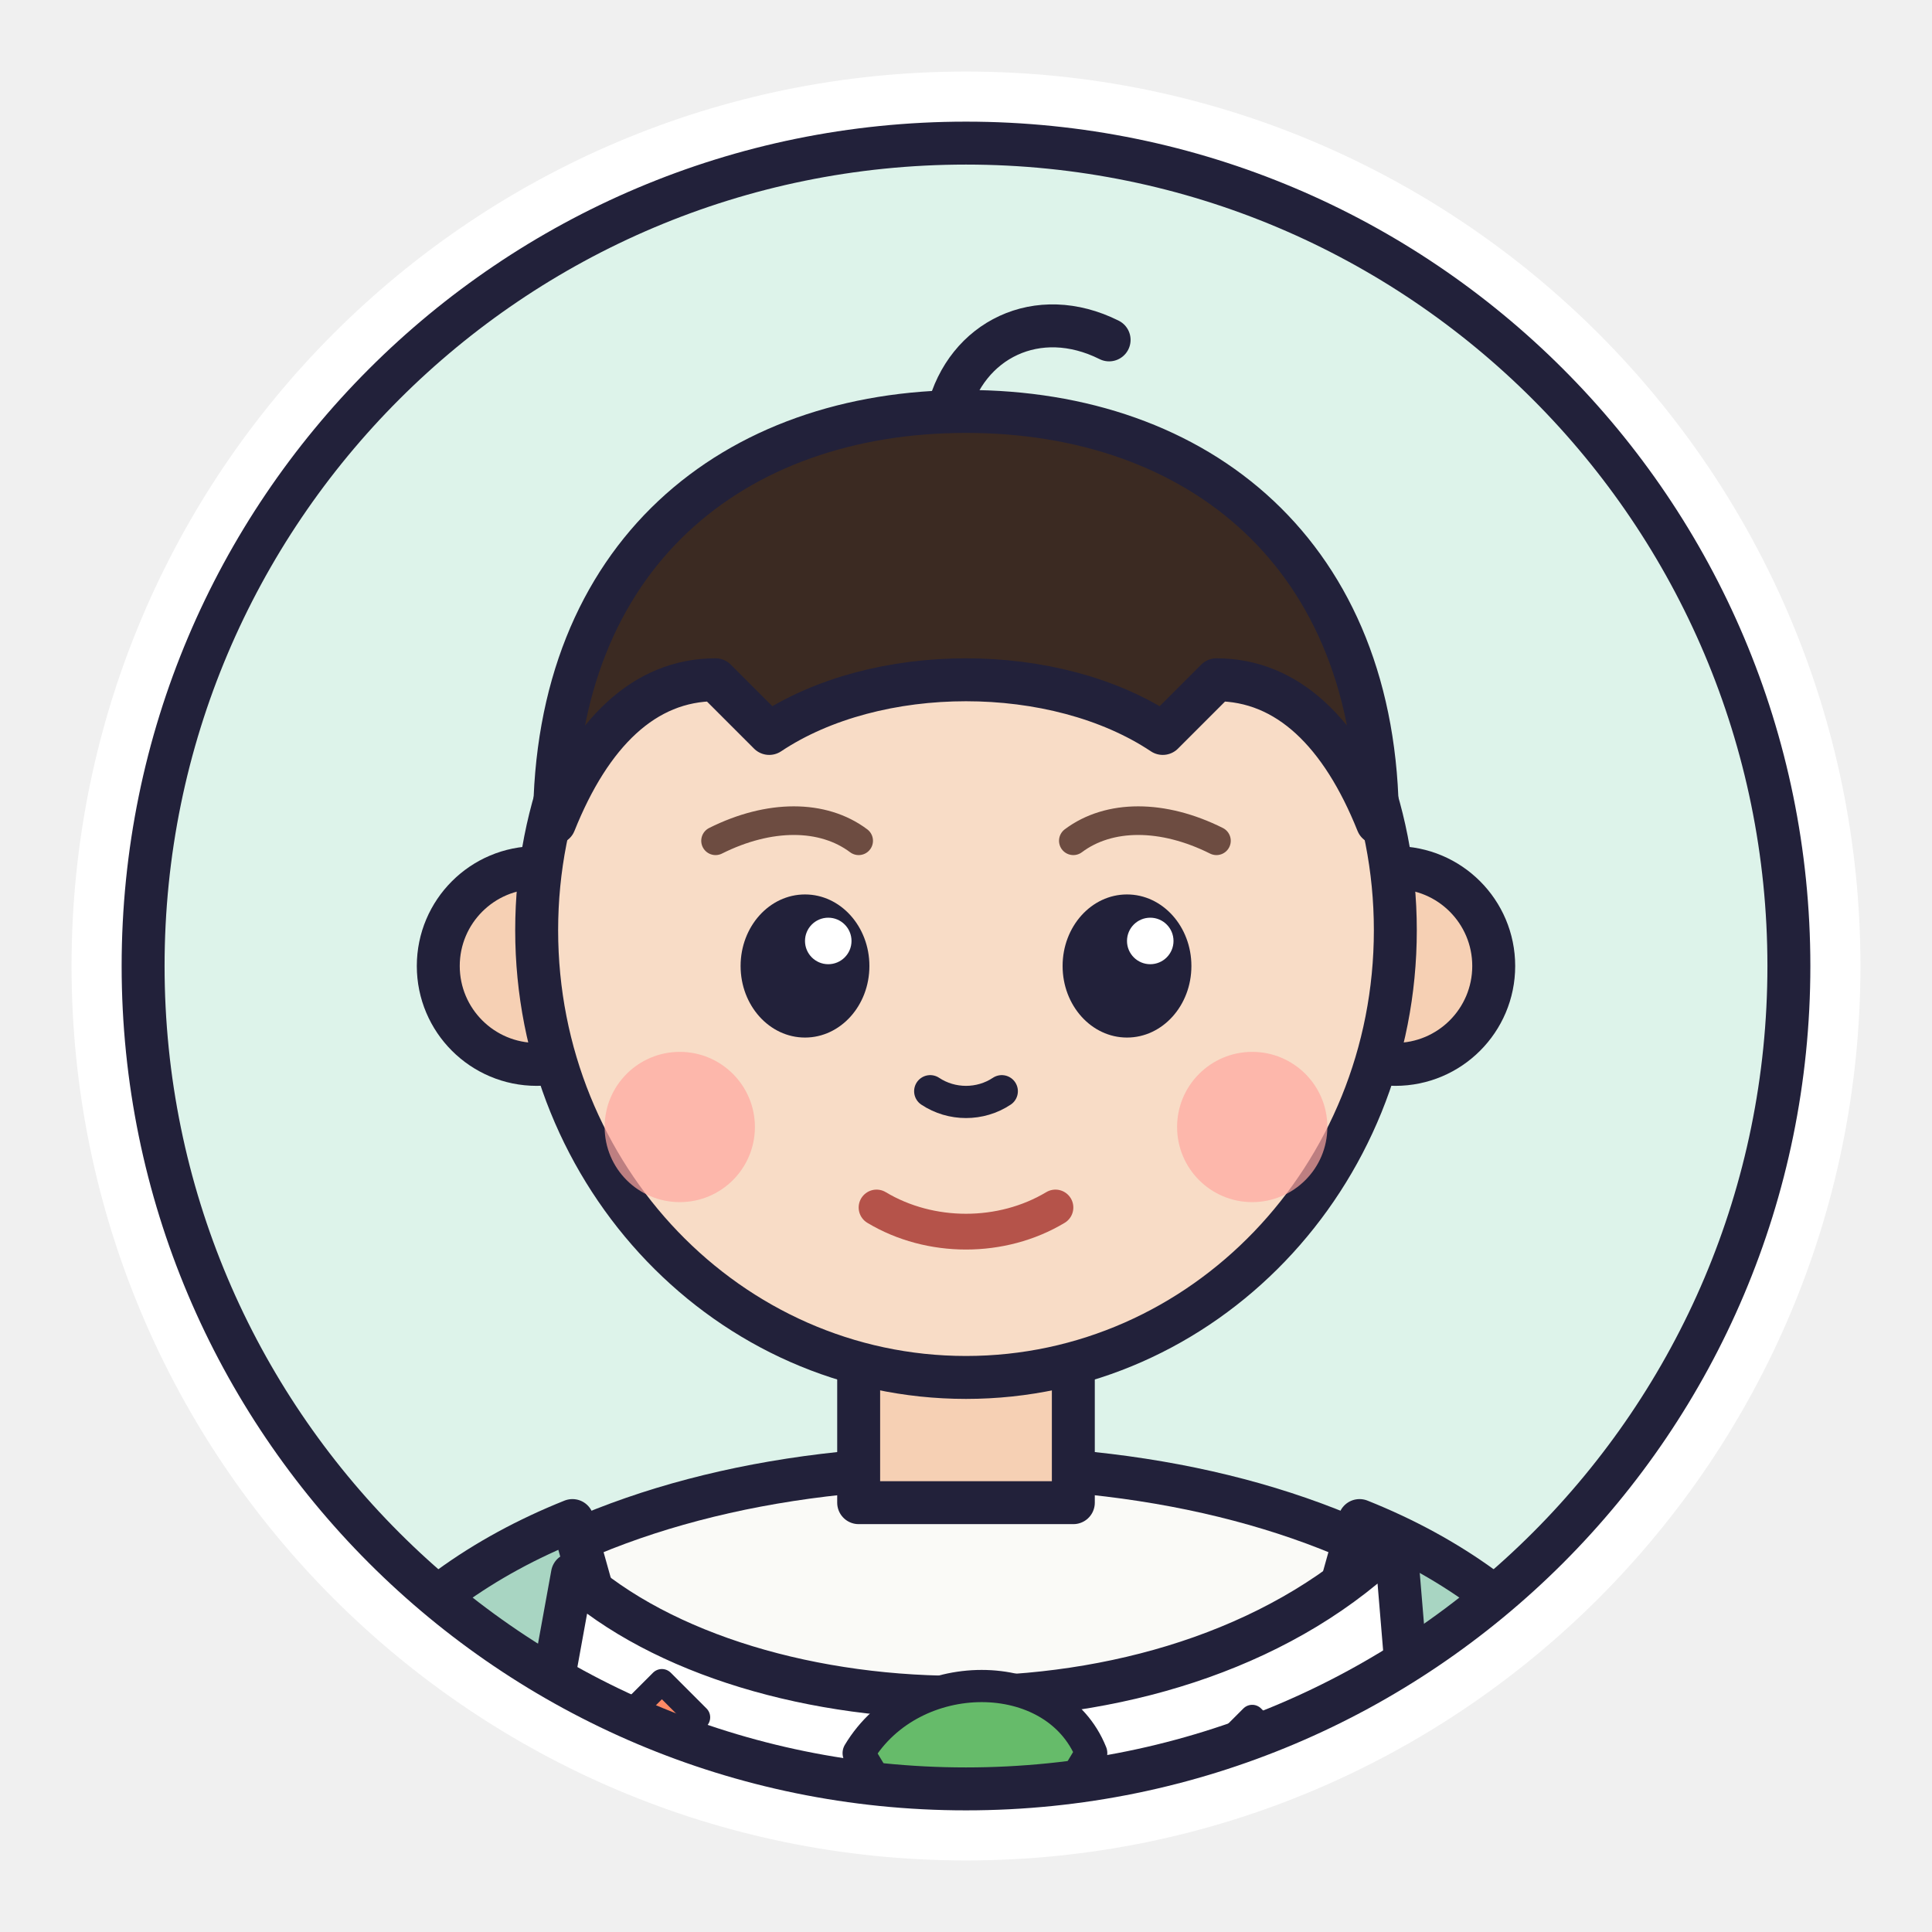
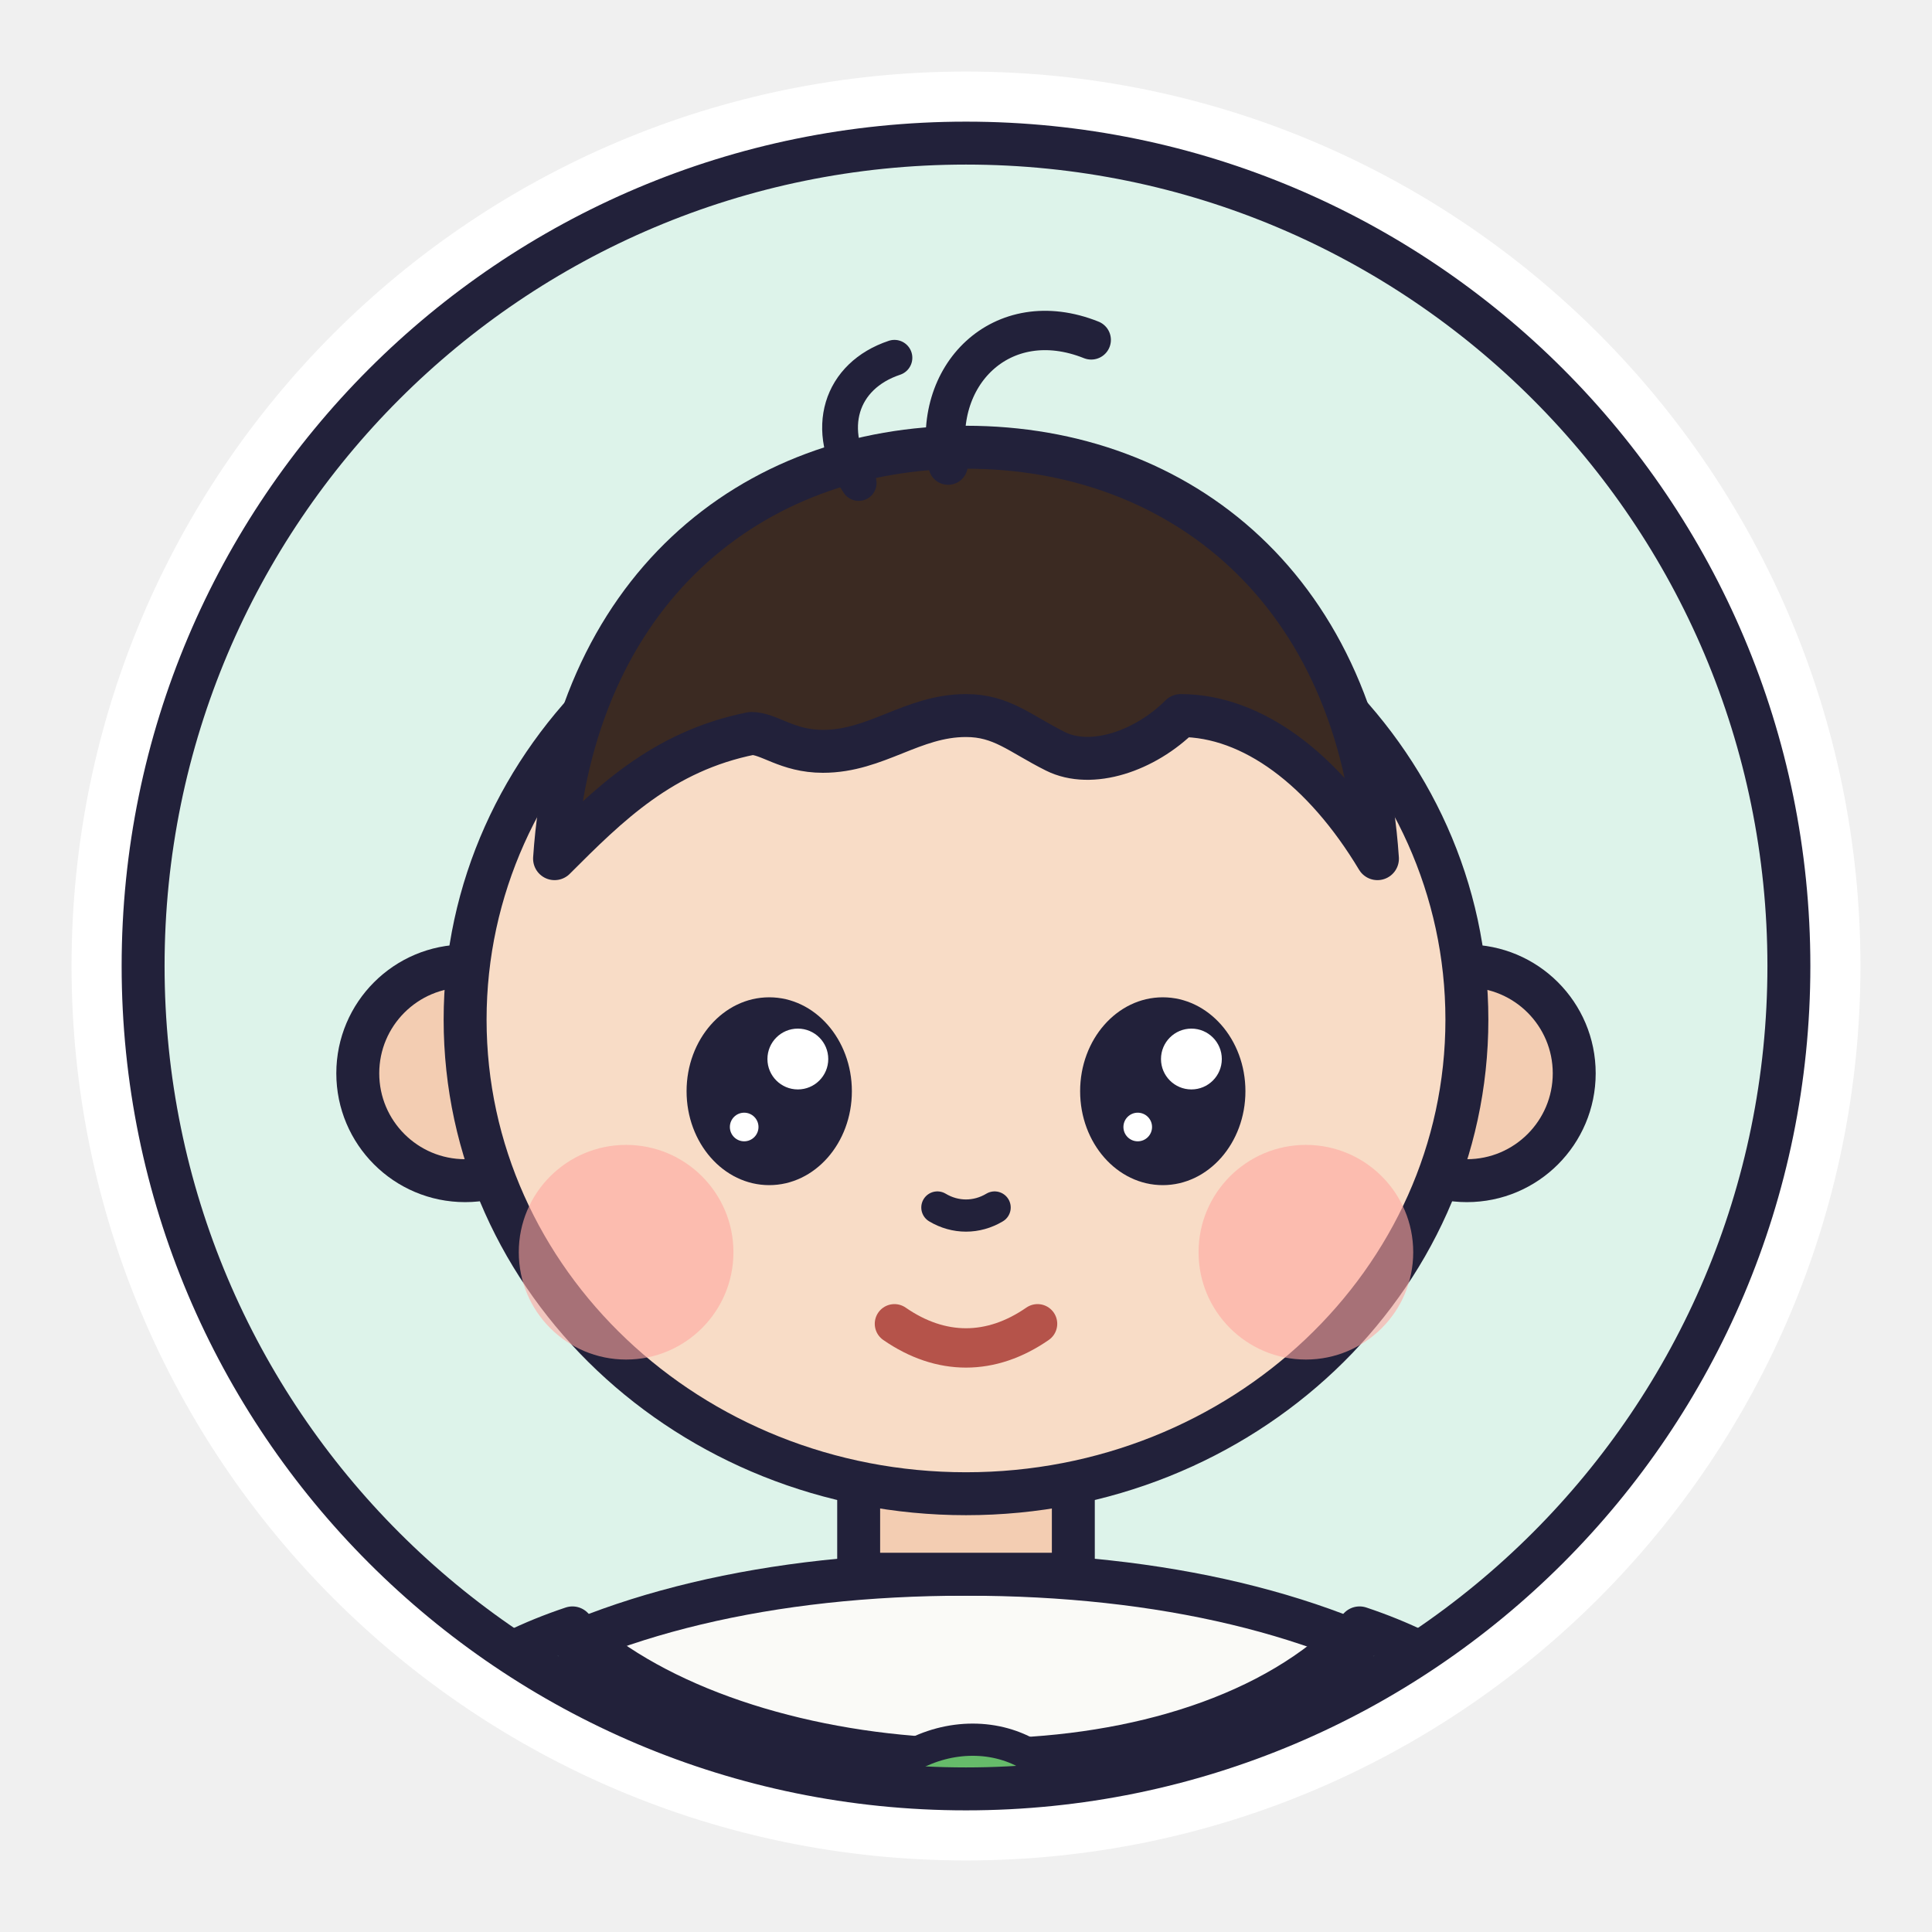
<svg xmlns="http://www.w3.org/2000/svg" viewBox="-4 -4 108 108" aria-hidden="true">
  <defs>
    <clipPath id="kmika">
      <circle cx="50" cy="50" r="46" />
    </clipPath>
  </defs>
  <circle cx="50" cy="50" r="50" fill="#fff" />
  <circle cx="50" cy="50" r="46" fill="#DDF3EA" />
  <g clip-path="url(#kmika)" stroke="#22213A" stroke-width="2.4" stroke-linejoin="round" stroke-linecap="round">
-     <path d="M10 106c2-18 18-28 40-28s38 10 40 28z" fill="#FAFAF7" />
-     <path d="M10 106c1-13 8-21 18-25l7 25zM90 106c-1-13-8-21-18-25l-7 25z" fill="#A8D5C2" />
-     <path d="M28 84c10 9 34 10 46-2l2 24H24z" fill="#fff" />
-     <path d="M44 94c3-5 11-5 13 0l-3 5h-7z" fill="#66BB6A" stroke-width="1.8" />
-     <path d="M33 90l2 2-2 2-2-2zM66 92l2 2-2 2-2-2z" fill="#FF8A65" stroke-width="1.4" />
-     <path d="M44 68h12v12H44z" fill="#F6D0B4" />
-     <circle cx="26" cy="50" r="5.5" fill="#F6D0B4" />
-     <circle cx="74" cy="50" r="5.5" fill="#F6D0B4" />
-     <ellipse cx="50" cy="48" rx="24" ry="25" fill="#F8DCC6" />
-     <path d="M27 42c0-15 10-23 23-23s23 8 23 23c-2-5-5-8-9-8l-3 3c-3-2-7-3-11-3s-8 1-11 3l-3-3c-4 0-7 3-9 8z" fill="#3B2A22" />
-     <path d="M49 19c1-4 5-6 9-4" fill="none" />
-     <path d="M36 43c3-1.5 6-1.5 8 0M56 43c2-1.5 5-1.5 8 0" fill="none" stroke="#6D4C41" stroke-width="1.6" />
-     <ellipse cx="41" cy="50" rx="3.6" ry="4" fill="#22213A" stroke="none" />
-     <ellipse cx="59" cy="50" rx="3.6" ry="4" fill="#22213A" stroke="none" />
-     <circle cx="42.3" cy="48.6" r="1.3" fill="#fff" stroke="none" />
-     <circle cx="60.3" cy="48.6" r="1.3" fill="#fff" stroke="none" />
-     <circle cx="34" cy="59" r="4.2" fill="#FFA7A0" stroke="none" opacity=".7" />
-     <circle cx="66" cy="59" r="4.2" fill="#FFA7A0" stroke="none" opacity=".7" />
-     <path d="M48 57c1.2.8 2.8.8 4 0" fill="none" stroke-width="1.8" />
-     <path d="M45 63.5c3 1.8 7 1.8 10 0" fill="none" stroke="#B5534A" stroke-width="2" />
+     <path d="M12 108c1-15 16-24 38-24s37 9 38 24z" fill="#FAFAF7" />
+     <path d="M12 108c1-11 7-18 16-21l6 21zM88 108c-1-11-7-18-16-21l-6 21z" fill="#A8D5C2" />
+     <path d="M29 88c10 8 32 9 42 0l3 20H26z" fill="#fff" />
+     <path d="M44 97c3-5 10-5 12 0l-2 4h-8z" fill="#66BB6A" stroke-width="1.8" />
+     <path d="M34 95l2 2-2 2-2-2zM65 96l2 2-2 2-2-2z" fill="#FF8A65" stroke-width="1.4" />
+     <path d="M44 74h12v10H44z" fill="#F3CDB2" />
+     <circle cx="22" cy="56" r="6" fill="#F3CDB2" />
+     <circle cx="78" cy="56" r="6" fill="#F3CDB2" />
+     <ellipse cx="50" cy="53" rx="28" ry="26.5" fill="#F8DCC6" />
+     <path d="M27 44c1-15 11-23 23-23s22 8 23 23c-3-5-7-8-11-8-2 2-5 3-7 2-2-1-3-2-5-2-3 0-5 2-8 2-2 0-3-1-4-1-5 1-8 4-11 7z" fill="#3B2A22" />
+     <path d="M49 22c-1-5 3-9 8-7" fill="none" stroke-width="2.2" />
+     <path d="M44 23c-2-3-1-6 2-7" fill="none" stroke-width="2" />
+     <ellipse cx="39" cy="57" rx="4.62" ry="5.25" fill="#22213A" stroke="none" />
+     <ellipse cx="61" cy="57" rx="4.62" ry="5.25" fill="#22213A" stroke="none" />
+     <circle cx="40.6" cy="55.2" r="1.7" fill="#fff" stroke="none" />
+     <circle cx="62.6" cy="55.2" r="1.7" fill="#fff" stroke="none" />
+     <circle cx="37.6" cy="59" r=".8" fill="#fff" stroke="none" />
+     <circle cx="59.6" cy="59" r=".8" fill="#fff" stroke="none" />
+     <circle cx="31" cy="66" r="6" fill="#FFA7A0" stroke="none" opacity=".6" />
+     <circle cx="69" cy="66" r="6" fill="#FFA7A0" stroke="none" opacity=".6" />
+     <path d="M48.4 63.5c1 .6 2.2.6 3.2 0" fill="none" stroke-width="1.8" />
+     <path d="M46 70c2.6 1.8 5.4 1.8 8 0" fill="none" stroke="#B5534A" stroke-width="2.2" />
  </g>
  <circle cx="50" cy="50" r="46" fill="none" stroke="#22213A" stroke-width="2.4" />
</svg>
